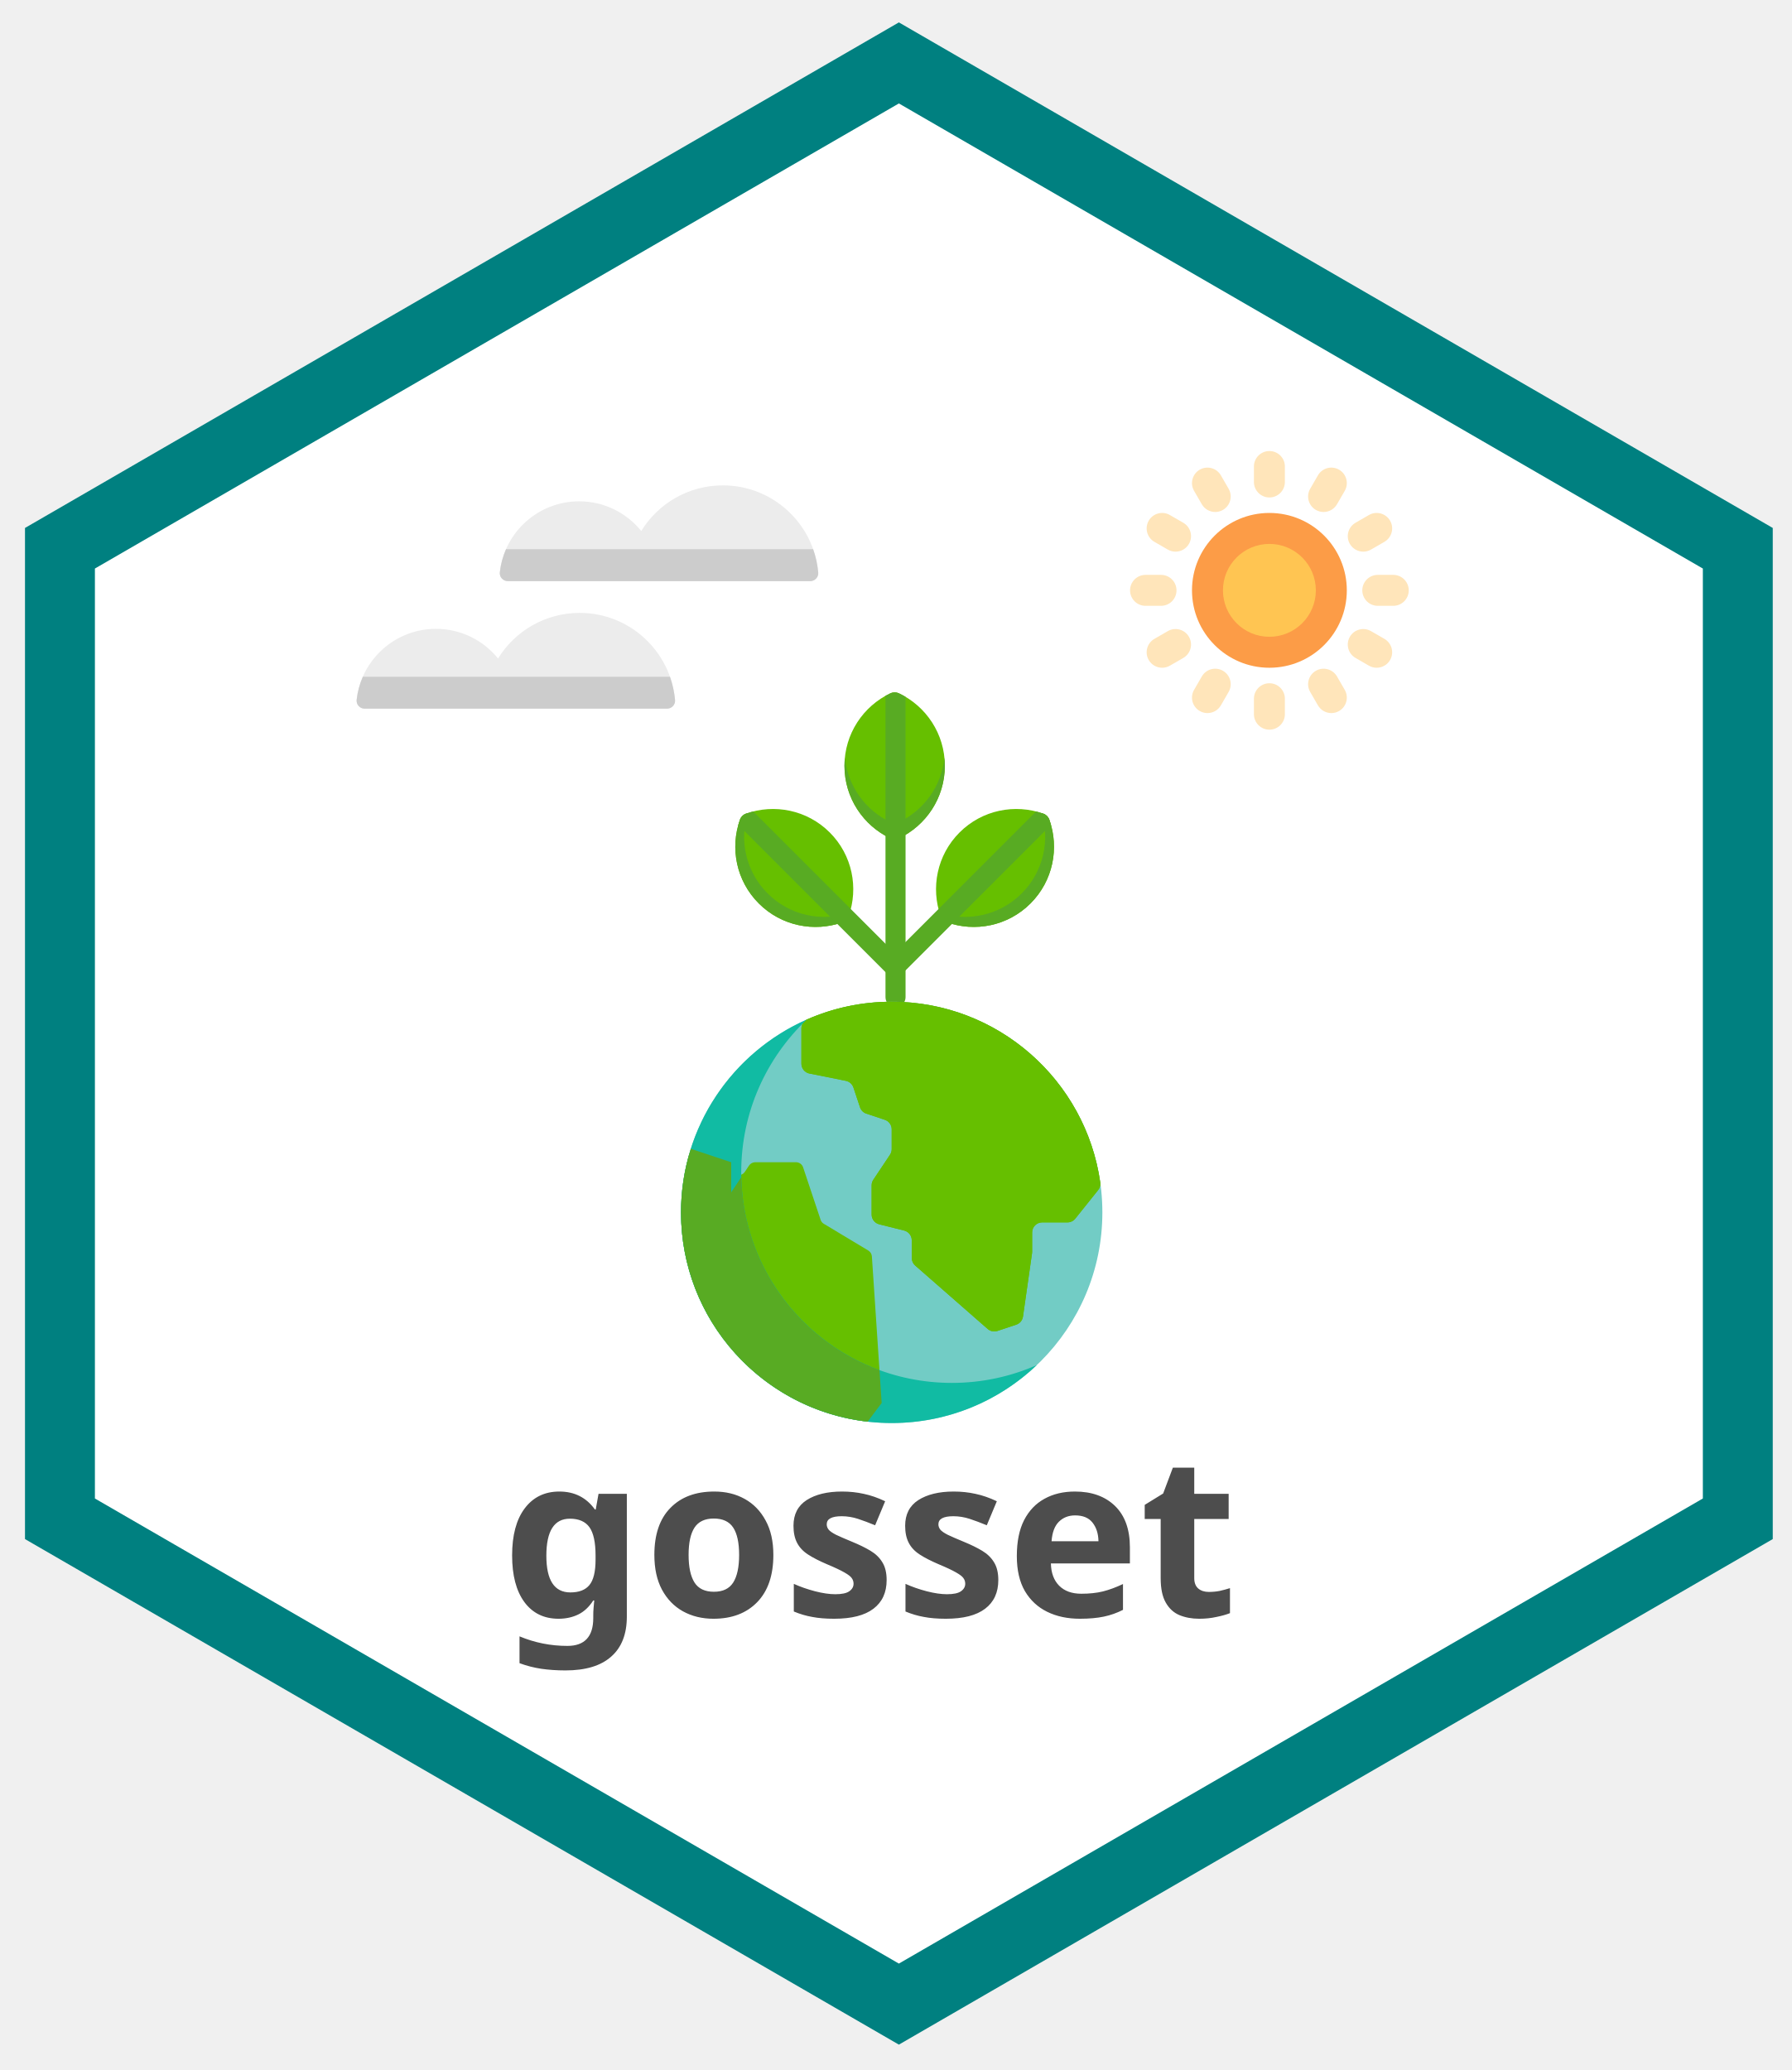
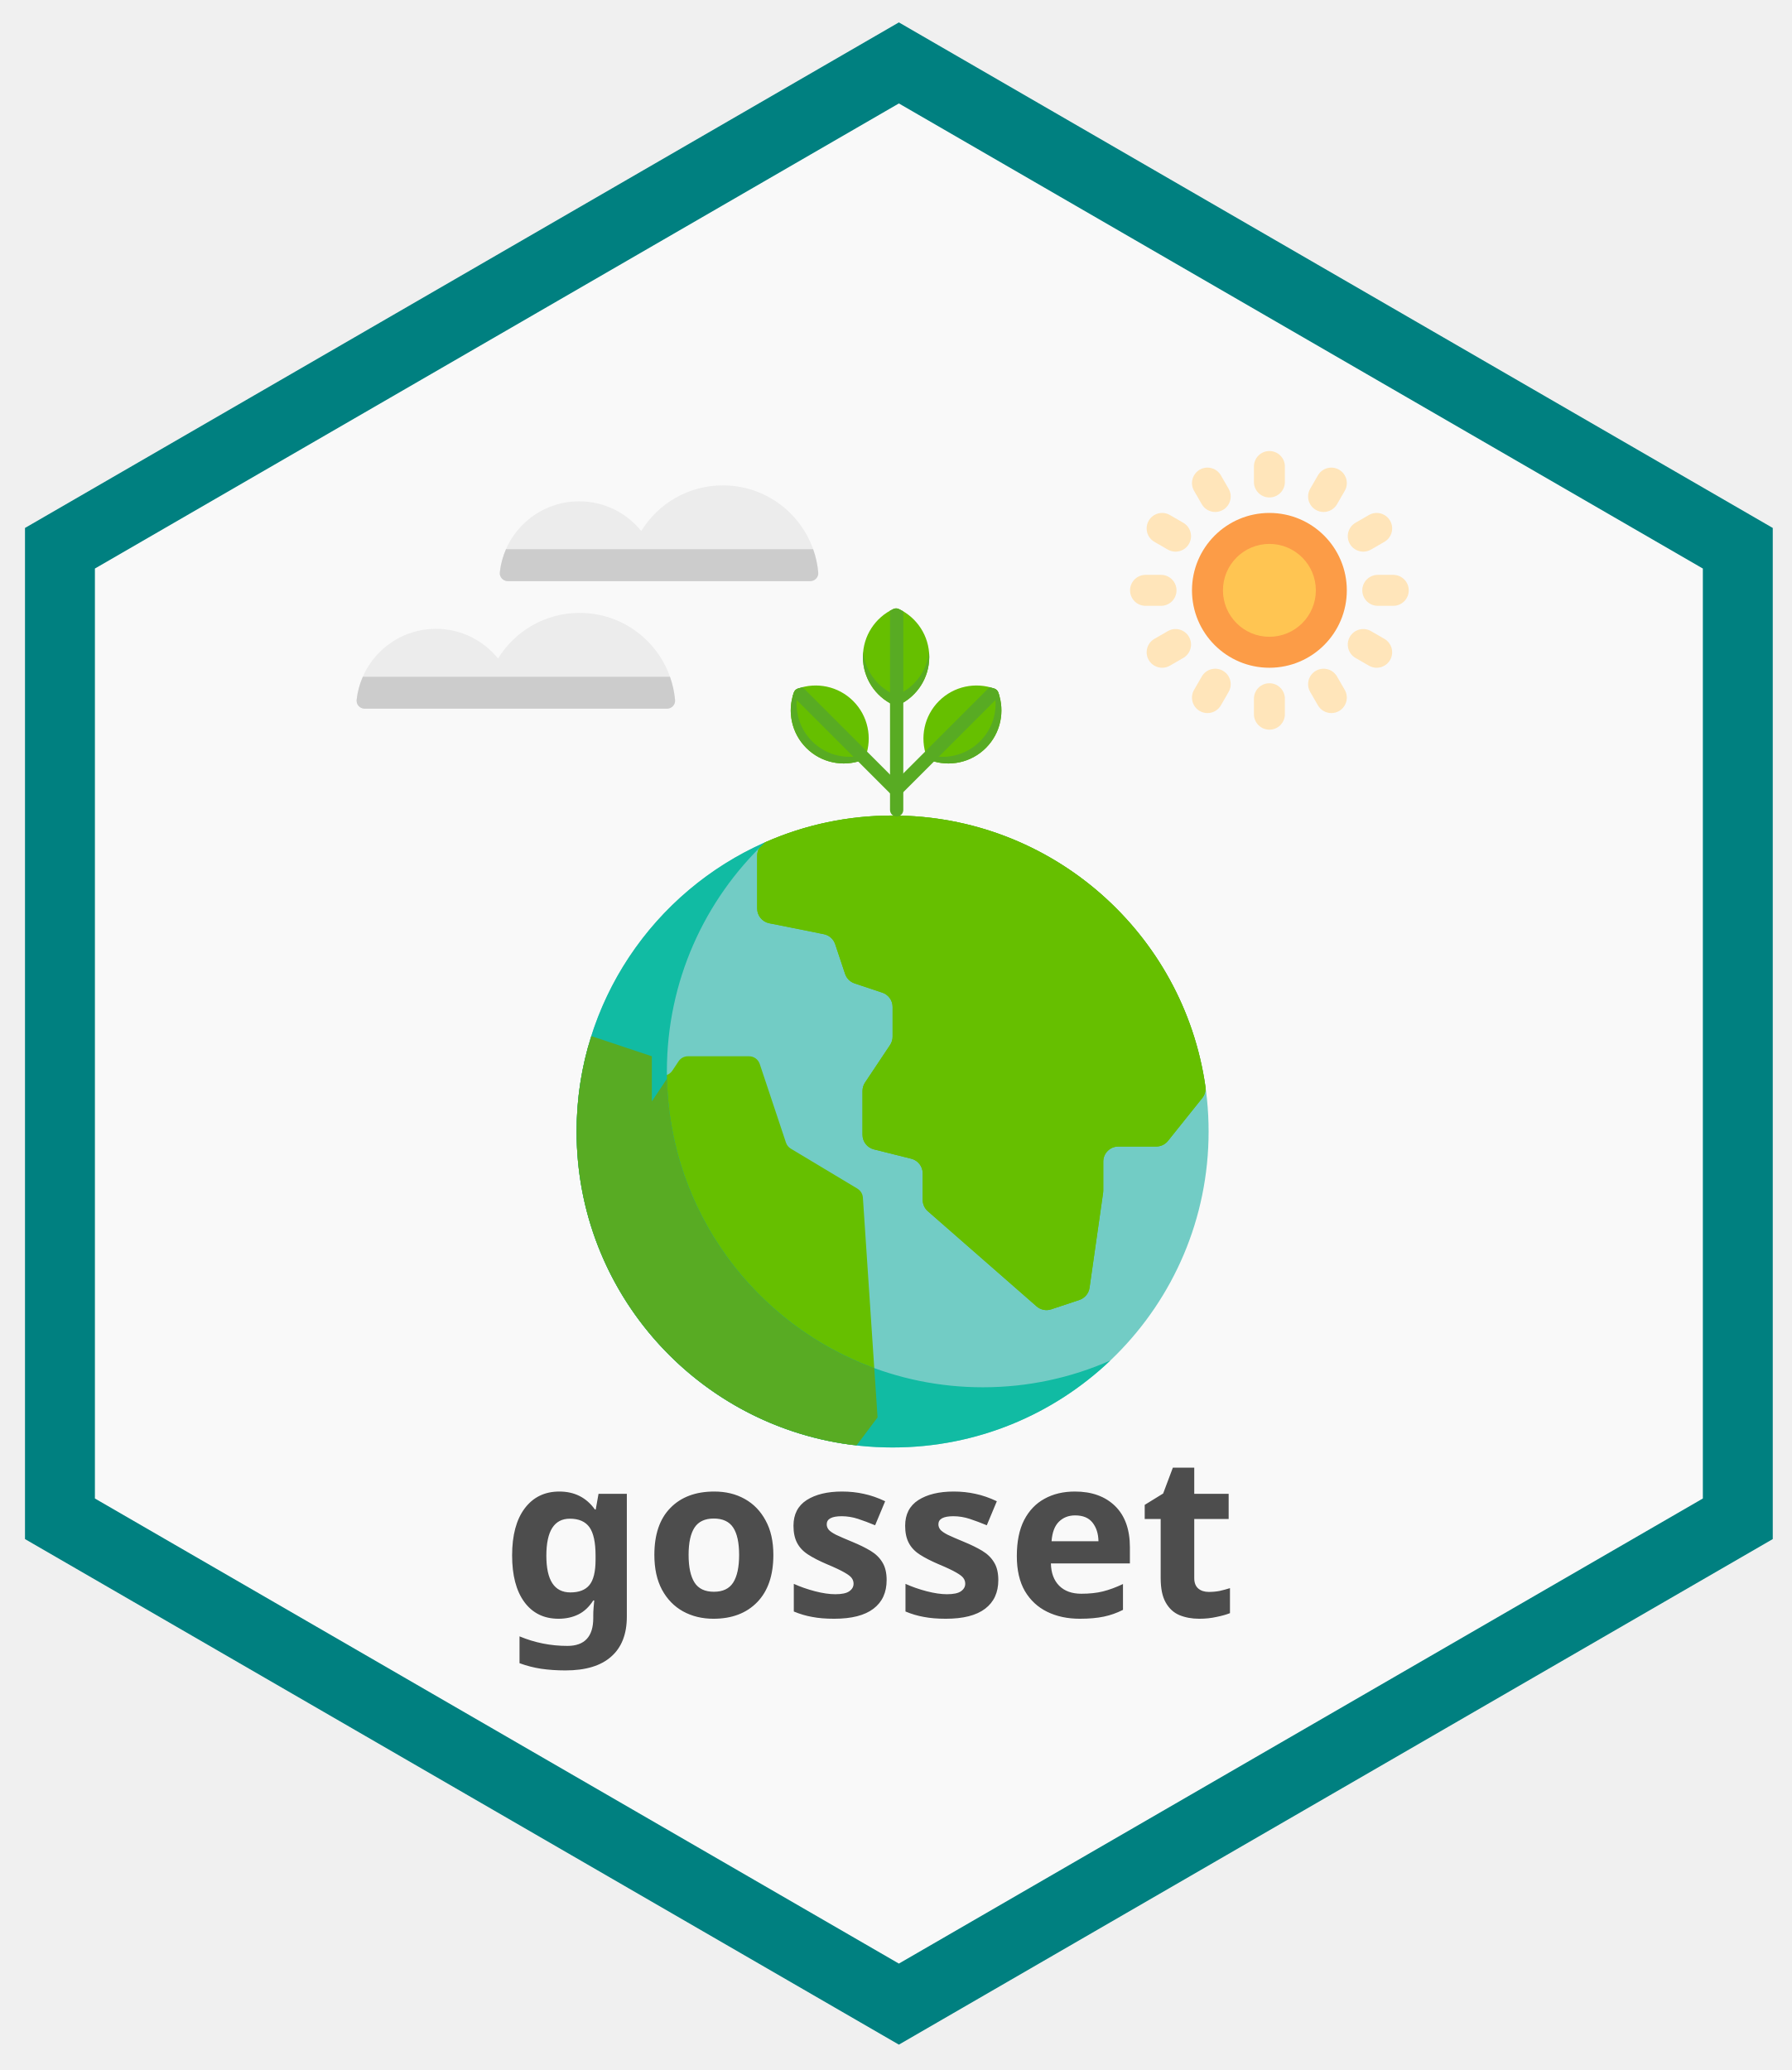
<svg xmlns="http://www.w3.org/2000/svg" width="4.5cm" height="5.2cm" viewBox="0 0 170.079 196.535" version="1.1" id="svg6">
  <defs id="defs10" />
-   <path d="M 6.416,142.37 V 52.047 L 84.493,6.878 162.57,52.047 v 90.322 l -78.077,45.168 z" id="path2" style="fill:#ffffff;stroke-width:1.304" />
+   <path d="M 6.416,142.37 V 52.047 L 84.493,6.878 162.57,52.047 v 90.322 l -78.077,45.168 z" id="path2" style="fill:#f9f9f9;stroke-width:1.304" />
  <path d="M 85.334,9.821 161.658,53.98 V 142.274 L 85.334,186.432 9.01,142.274 V 53.98 Z m 0,-7.695 L 2.373,50.126 V 146.127 L 85.334,194.127 168.295,146.127 V 50.126 Z" id="path4" style="fill:#008080;stroke-width:1.33" />
  <text xml:space="preserve" style="font-style:normal;font-variant:normal;font-weight:bold;font-stretch:normal;font-size:21.333px;line-height:1.25;font-family:sans-serif;-inkscape-font-specification:'sans-serif, Bold';font-variant-ligatures:normal;font-variant-caps:normal;font-variant-numeric:normal;font-feature-settings:normal;text-align:start;letter-spacing:0px;word-spacing:0px;writing-mode:lr-tb;text-anchor:start;fill:#4d4d4d;fill-opacity:1;stroke:none;" x="47.663" y="153.474" id="text833">
    <tspan id="tspan831" x="47.663" y="153.474">gosset</tspan>
  </text>
-   <path style="fill:#66bf00;stroke-width:0.112" d="m 70.816,77.253 c -0.264,0.094 -0.473,0.304 -0.568,0.568 -0.959,2.687 -0.365,5.805 1.787,7.957 2.152,2.152 5.27,2.746 7.957,1.787 0.264,-0.094 0.473,-0.304 0.568,-0.568 0.959,-2.687 0.365,-5.805 -1.787,-7.957 -2.152,-2.152 -5.27,-2.746 -7.957,-1.787 z" id="path2-4" />
-   <g transform="matrix(0.1116574,0,0,0.1116574,56.36126,57.51912)" id="g8">
-     <path style="fill:#58ab23" d="m 147.868,244.55 c -18.484,-18.485 -24.13,-44.926 -16.979,-68.293 -0.477,0.158 -0.955,0.313 -1.429,0.482 -2.364,0.844 -4.239,2.719 -5.083,5.083 -8.592,24.068 -3.266,51.99 16.005,71.263 19.271,19.271 47.194,24.597 71.263,16.005 2.364,-0.844 4.239,-2.719 5.083,-5.083 0.351,-0.982 0.67,-1.974 0.974,-2.969 -23.739,7.885 -50.943,2.405 -69.834,-16.488 z" id="path4-5" />
-     <path style="fill:#58ab23" d="M 261.919,301.166 135.623,174.871 c -2.077,0.527 -4.135,1.143 -6.164,1.868 -2.364,0.844 -4.239,2.719 -5.083,5.083 -0.531,1.488 -1.008,2.991 -1.433,4.505 l 126.908,126.908 c 1.666,1.666 3.85,2.499 6.034,2.499 2.185,0 4.368,-0.833 6.034,-2.499 3.332,-3.333 3.332,-8.737 0,-12.069 z" id="path6-3" />
-   </g>
-   <path style="fill:#66bf00;stroke-width:0.112" d="m 85.334,65.821 c -0.253,-0.12 -0.549,-0.12 -0.803,0 -2.579,1.222 -4.363,3.847 -4.363,6.89 0,3.043 1.784,5.668 4.363,6.89 0.253,0.12 0.549,0.12 0.803,0 2.579,-1.222 4.363,-3.847 4.363,-6.89 0,-3.043 -1.784,-5.668 -4.363,-6.89 z" id="path10" />
-   <g transform="matrix(0.1116574,0,0,0.1116574,56.36126,57.51912)" id="g16-0">
-     <path style="fill:#58ab23" d="m 259.478,183.955 c -2.269,1.075 -4.919,1.075 -7.188,0 -21.118,-10.007 -36.277,-30.524 -38.719,-54.801 -0.228,2.272 -0.354,4.575 -0.354,6.907 0,27.254 15.979,50.764 39.073,61.708 2.269,1.075 4.919,1.075 7.188,0 23.094,-10.944 39.073,-34.453 39.073,-61.708 0,-2.333 -0.126,-4.635 -0.354,-6.907 -2.441,24.276 -17.601,44.794 -38.719,54.801 z" id="path12" />
-     <path style="fill:#58ab23" d="m 259.478,74.353 c -2.269,-1.075 -4.919,-1.075 -7.188,0 -1.427,0.676 -2.828,1.402 -4.198,2.172 V 332.8 c 0,2.356 0.955,4.49 2.499,6.034 1.545,1.545 3.678,2.499 6.034,2.499 4.713,0 8.533,-3.82 8.533,-8.533 V 77.392 c -1.841,-1.097 -3.732,-2.115 -5.68,-3.039 z" id="path14" />
-   </g>
-   <path style="fill:#66bf00;stroke-width:0.112" d="m 99.049,77.253 c 0.264,0.094 0.473,0.304 0.568,0.568 0.959,2.687 0.365,5.805 -1.787,7.957 -2.152,2.152 -5.27,2.746 -7.957,1.787 -0.264,-0.094 -0.473,-0.304 -0.568,-0.568 -0.959,-2.687 -0.365,-5.805 1.787,-7.957 2.152,-2.152 5.27,-2.746 7.957,-1.787 z" id="path18" />
-   <g transform="matrix(0.1116574,0,0,0.1116574,56.36126,57.51912)" id="g24">
-     <path style="fill:#58ab23" d="m 363.902,244.55 c 18.484,-18.485 24.13,-44.926 16.979,-68.293 0.477,0.158 0.955,0.313 1.429,0.482 2.364,0.844 4.239,2.719 5.083,5.083 8.592,24.068 3.266,51.99 -16.005,71.263 -19.271,19.271 -47.194,24.597 -71.263,16.005 -2.364,-0.844 -4.239,-2.719 -5.083,-5.083 -0.351,-0.982 -0.67,-1.974 -0.974,-2.969 23.739,7.885 50.942,2.405 69.834,-16.488 z" id="path20" />
-     <path style="fill:#58ab23" d="m 387.393,181.822 c -0.844,-2.364 -2.719,-4.239 -5.083,-5.083 -2.03,-0.724 -4.087,-1.342 -6.164,-1.868 L 249.851,301.166 c -3.333,3.332 -3.333,8.735 0,12.067 1.666,1.666 3.85,2.499 6.034,2.499 2.185,0 4.368,-0.833 6.034,-2.499 L 388.827,186.325 c -0.426,-1.513 -0.903,-3.016 -1.434,-4.503 z" id="path22" />
-   </g>
  <path style="fill:#ececec;stroke-width:0.178" d="m 54.982,47.598 c 2.381,0 4.504,1.099 5.893,2.816 1.601,-2.598 4.471,-4.331 7.747,-4.331 4.745,0 8.641,3.634 9.057,8.271 0.04,0.442 -0.313,0.822 -0.756,0.822 H 48.205 c -0.449,0 -0.804,-0.389 -0.755,-0.835 0.416,-3.792 3.629,-6.743 7.532,-6.743 z" id="path44" />
  <path style="fill:#cccccc;stroke-width:0.178" d="m 77.195,52.144 c 0.248,0.701 0.414,1.441 0.483,2.209 0.04,0.442 -0.313,0.822 -0.756,0.822 H 48.205 c -0.449,0 -0.804,-0.389 -0.755,-0.835 0.085,-0.773 0.288,-1.511 0.587,-2.196 h 29.158 z" id="path46" />
  <circle style="fill:#fc9c47;stroke-width:0.172" cx="120.509" cy="56.05" id="circle48" r="7.349" />
  <circle style="fill:#ffc552;stroke-width:0.172" cx="120.509" cy="56.05" id="circle50" r="4.409" />
  <g transform="matrix(0.1722452,0,0,0.1722452,45.5682,42.82195)" id="g76">
    <path style="fill:#ffe5ba" d="m 435.085,25.6 c -4.713,0 -8.533,-3.821 -8.533,-8.533 V 8.533 c 0,-4.713 3.821,-8.533 8.533,-8.533 4.713,0 8.533,3.821 8.533,8.533 v 8.533 c 0,4.713 -3.821,8.534 -8.533,8.534 z" id="path52" />
    <path style="fill:#ffe5ba" d="m 464.944,33.604 c -1.447,0 -2.915,-0.369 -4.259,-1.145 -4.081,-2.356 -5.479,-7.575 -3.123,-11.657 l 4.267,-7.39 c 2.356,-4.082 7.575,-5.481 11.657,-3.123 4.081,2.356 5.479,7.575 3.123,11.657 l -4.267,7.39 c -1.582,2.738 -4.45,4.268 -7.398,4.268 z" id="path54" />
    <path style="fill:#ffe5ba" d="m 486.823,55.468 c -2.949,0 -5.818,-1.531 -7.398,-4.268 -2.356,-4.081 -0.958,-9.3 3.123,-11.657 l 7.39,-4.267 c 4.082,-2.355 9.3,-0.958 11.657,3.123 2.357,4.081 0.958,9.3 -3.123,11.657 l -7.39,4.267 c -1.343,0.776 -2.811,1.145 -4.259,1.145 z" id="path56" />
    <path style="fill:#ffe5ba" d="m 503.351,85.333 h -8.533 c -4.713,0 -8.533,-3.821 -8.533,-8.533 0,-4.712 3.821,-8.533 8.533,-8.533 h 8.533 c 4.713,0 8.533,3.821 8.533,8.533 0,4.712 -3.82,8.533 -8.533,8.533 z" id="path58" />
    <path style="fill:#ffe5ba" d="m 494.197,119.468 c -1.447,0 -2.915,-0.369 -4.259,-1.145 l -7.39,-4.267 c -4.081,-2.356 -5.479,-7.575 -3.123,-11.657 2.356,-4.082 7.577,-5.481 11.657,-3.123 l 7.39,4.267 c 4.081,2.356 5.479,7.575 3.123,11.657 -1.58,2.737 -4.448,4.268 -7.398,4.268 z" id="path60" />
    <path style="fill:#ffe5ba" d="m 469.225,144.455 c -2.949,0 -5.818,-1.531 -7.398,-4.268 l -4.267,-7.39 c -2.356,-4.081 -0.958,-9.3 3.123,-11.657 4.081,-2.355 9.3,-0.958 11.657,3.123 l 4.267,7.39 c 2.356,4.081 0.958,9.3 -3.123,11.657 -1.343,0.776 -2.81,1.145 -4.259,1.145 z" id="path62" />
    <path style="fill:#ffe5ba" d="m 435.085,153.6 c -4.713,0 -8.533,-3.821 -8.533,-8.533 v -8.533 c 0,-4.713 3.821,-8.533 8.533,-8.533 4.713,0 8.533,3.821 8.533,8.533 v 8.533 c 0,4.712 -3.821,8.533 -8.533,8.533 z" id="path64" />
    <path style="fill:#ffe5ba" d="m 400.944,144.455 c -1.447,0 -2.915,-0.369 -4.259,-1.145 -4.081,-2.356 -5.479,-7.575 -3.123,-11.657 l 4.267,-7.39 c 2.356,-4.082 7.575,-5.481 11.657,-3.123 4.081,2.356 5.479,7.575 3.123,11.657 l -4.267,7.39 c -1.582,2.738 -4.45,4.268 -7.398,4.268 z" id="path66" />
    <path style="fill:#ffe5ba" d="m 375.971,119.468 c -2.949,0 -5.818,-1.531 -7.398,-4.268 -2.356,-4.081 -0.958,-9.3 3.123,-11.657 l 7.39,-4.267 c 4.081,-2.355 9.3,-0.958 11.657,3.123 2.356,4.081 0.958,9.3 -3.123,11.657 l -7.39,4.267 c -1.344,0.776 -2.81,1.145 -4.259,1.145 z" id="path68" />
    <path style="fill:#ffe5ba" d="m 375.351,85.333 h -8.533 c -4.713,0 -8.533,-3.821 -8.533,-8.533 0,-4.712 3.821,-8.533 8.533,-8.533 h 8.533 c 4.713,0 8.533,3.821 8.533,8.533 0,4.712 -3.82,8.533 -8.533,8.533 z" id="path70" />
    <path style="fill:#ffe5ba" d="m 383.346,55.468 c -1.447,0 -2.915,-0.369 -4.259,-1.145 l -7.39,-4.267 c -4.081,-2.356 -5.479,-7.575 -3.123,-11.657 2.356,-4.082 7.577,-5.481 11.657,-3.123 l 7.39,4.267 c 4.081,2.356 5.479,7.575 3.123,11.657 -1.58,2.737 -4.449,4.268 -7.398,4.268 z" id="path72" />
    <path style="fill:#ffe5ba" d="m 405.225,33.604 c -2.949,0 -5.818,-1.531 -7.398,-4.268 l -4.267,-7.39 c -2.356,-4.081 -0.958,-9.3 3.123,-11.657 4.081,-2.355 9.3,-0.958 11.657,3.123 l 4.267,7.39 c 2.356,4.081 0.958,9.3 -3.123,11.657 -1.343,0.776 -2.81,1.145 -4.259,1.145 z" id="path74" />
  </g>
-   <circle style="fill:#72ccc5;stroke-width:0.113" cx="84.652" cy="115.109" id="circle2-8" r="20" />
-   <path id="SVGCleanerId_0-1" style="fill:#66bf00;stroke-width:0.113" d="m 81.018,103.252 0.627,1.881 c 0.095,0.284 0.318,0.508 0.602,0.602 l 1.754,0.585 c 0.389,0.13 0.651,0.494 0.651,0.903 v 1.882 c 0,0.188 -0.056,0.372 -0.16,0.528 l -1.585,2.377 c -0.104,0.156 -0.16,0.34 -0.16,0.528 v 2.778 c 0,0.437 0.297,0.818 0.721,0.924 l 2.367,0.592 c 0.424,0.106 0.721,0.487 0.721,0.924 v 1.681 c 0,0.275 0.119,0.536 0.325,0.717 l 6.883,6.023 c 0.254,0.223 0.608,0.294 0.928,0.187 l 1.781,-0.594 c 0.342,-0.114 0.591,-0.412 0.642,-0.769 l 0.86,-6.017 c 0.008,-0.045 0.01,-0.089 0.01,-0.135 v -1.837 c 0,-0.526 0.426,-0.952 0.952,-0.952 h 2.399 c 0.289,0 0.563,-0.131 0.744,-0.357 l 2.17,-2.712 c 0.162,-0.203 0.237,-0.463 0.201,-0.72 -1.378,-9.702 -9.717,-17.163 -19.799,-17.163 -2.846,0 -5.553,0.595 -8.005,1.667 -0.345,0.151 -0.567,0.494 -0.567,0.872 v 3.347 c 0,0.454 0.32,0.845 0.766,0.934 l 3.454,0.691 c 0.335,0.067 0.609,0.309 0.717,0.633 z" />
-   <g transform="matrix(0.1132627,0,0,0.1132627,55.65712,84.20871)" id="g6-3">
-     <path id="SVGCleanerId_0_1_-8" style="fill:#66bf00" d="m 223.908,168.135 5.536,16.608 c 0.837,2.511 2.807,4.481 5.318,5.318 l 15.488,5.163 c 3.434,1.145 5.749,4.358 5.749,7.977 v 16.62 c 0,1.66 -0.492,3.283 -1.413,4.665 l -13.993,20.989 c -0.921,1.381 -1.413,3.004 -1.413,4.665 v 24.524 c 0,3.858 2.626,7.222 6.37,8.157 l 20.896,5.224 c 3.743,0.935 6.37,4.299 6.37,8.157 v 14.845 c 0,2.425 1.047,4.732 2.872,6.328 l 60.772,53.175 c 2.246,1.966 5.365,2.593 8.196,1.649 l 15.725,-5.242 c 3.022,-1.007 5.214,-3.635 5.665,-6.788 l 7.589,-53.124 c 0.057,-0.394 0.084,-0.791 0.084,-1.189 v -16.222 c 0,-4.644 3.765,-8.409 8.409,-8.409 h 21.184 c 2.554,0 4.971,-1.161 6.566,-3.155 l 19.158,-23.947 c 1.431,-1.788 2.093,-4.086 1.771,-6.353 C 418.644,162.111 345.019,96.236 256,96.236 c -25.131,0 -49.032,5.256 -70.673,14.72 -3.049,1.334 -5.004,4.366 -5.004,7.695 v 29.551 c 0,4.008 2.829,7.459 6.759,8.246 l 30.499,6.099 c 2.958,0.593 5.374,2.725 6.327,5.588 z" />
+   <g id="g69" transform="matrix(1.5,0,0,1.5,-42.24038,-65.23403)">
+     <circle r="20" id="circle2-8" cy="115.109" cx="84.652" style="fill:#72ccc5;stroke-width:0.113" />
+     <path d="m 81.018,103.252 0.627,1.881 c 0.095,0.284 0.318,0.508 0.602,0.602 l 1.754,0.585 c 0.389,0.13 0.651,0.494 0.651,0.903 v 1.882 c 0,0.188 -0.056,0.372 -0.16,0.528 l -1.585,2.377 c -0.104,0.156 -0.16,0.34 -0.16,0.528 v 2.778 c 0,0.437 0.297,0.818 0.721,0.924 l 2.367,0.592 c 0.424,0.106 0.721,0.487 0.721,0.924 v 1.681 c 0,0.275 0.119,0.536 0.325,0.717 l 6.883,6.023 c 0.254,0.223 0.608,0.294 0.928,0.187 l 1.781,-0.594 c 0.342,-0.114 0.591,-0.412 0.642,-0.769 l 0.86,-6.017 c 0.008,-0.045 0.01,-0.089 0.01,-0.135 v -1.837 c 0,-0.526 0.426,-0.952 0.952,-0.952 h 2.399 c 0.289,0 0.563,-0.131 0.744,-0.357 l 2.17,-2.712 c 0.162,-0.203 0.237,-0.463 0.201,-0.72 -1.378,-9.702 -9.717,-17.163 -19.799,-17.163 -2.846,0 -5.553,0.595 -8.005,1.667 -0.345,0.151 -0.567,0.494 -0.567,0.872 v 3.347 c 0,0.454 0.32,0.845 0.766,0.934 l 3.454,0.691 c 0.335,0.067 0.609,0.309 0.717,0.633 z" style="fill:#66bf00;stroke-width:0.113" id="SVGCleanerId_0-1" />
+     <g id="g6-3" transform="matrix(0.1132627,0,0,0.1132627,55.65712,84.20871)">
+       <path d="m 223.908,168.135 5.536,16.608 c 0.837,2.511 2.807,4.481 5.318,5.318 l 15.488,5.163 c 3.434,1.145 5.749,4.358 5.749,7.977 v 16.62 c 0,1.66 -0.492,3.283 -1.413,4.665 l -13.993,20.989 c -0.921,1.381 -1.413,3.004 -1.413,4.665 v 24.524 c 0,3.858 2.626,7.222 6.37,8.157 l 20.896,5.224 c 3.743,0.935 6.37,4.299 6.37,8.157 v 14.845 c 0,2.425 1.047,4.732 2.872,6.328 l 60.772,53.175 c 2.246,1.966 5.365,2.593 8.196,1.649 l 15.725,-5.242 c 3.022,-1.007 5.214,-3.635 5.665,-6.788 l 7.589,-53.124 c 0.057,-0.394 0.084,-0.791 0.084,-1.189 v -16.222 c 0,-4.644 3.765,-8.409 8.409,-8.409 h 21.184 c 2.554,0 4.971,-1.161 6.566,-3.155 l 19.158,-23.947 c 1.431,-1.788 2.093,-4.086 1.771,-6.353 C 418.644,162.111 345.019,96.236 256,96.236 c -25.131,0 -49.032,5.256 -70.673,14.72 -3.049,1.334 -5.004,4.366 -5.004,7.695 v 29.551 c 0,4.008 2.829,7.459 6.759,8.246 l 30.499,6.099 c 2.958,0.593 5.374,2.725 6.327,5.588 z" style="fill:#66bf00" id="SVGCleanerId_0_1_-8" />
+     </g>
+     <path id="path8-9" d="m 82.429,118.727 -4.218,-2.531 c -0.145,-0.087 -0.255,-0.224 -0.308,-0.384 l -1.66,-4.979 c -0.097,-0.29 -0.368,-0.486 -0.674,-0.486 h -3.87 c -0.237,0 -0.459,0.119 -0.591,0.316 l -0.393,0.59 c -0.39,0.585 -1.301,0.309 -1.301,-0.394 v 0 c 0,-0.306 -0.196,-0.577 -0.486,-0.674 l -2.65,-0.883 c -0.384,-0.128 -0.8,0.089 -0.907,0.479 -0.468,1.697 -0.719,3.483 -0.719,5.329 0,10.133 7.536,18.504 17.308,19.819 0.252,0.034 0.503,-0.075 0.656,-0.279 l 0.926,-1.234 c 0.102,-0.136 0.152,-0.304 0.14,-0.473 l -0.91,-13.652 c -0.016,-0.232 -0.144,-0.442 -0.343,-0.561 z" style="fill:#66bf00;stroke-width:0.113" />
+     <path id="path10-4" d="m 90.367,131.299 c -11.046,0 -20,-8.954 -20,-20 0,-5.706 2.39,-10.853 6.222,-14.497 -7.029,3.101 -11.936,10.13 -11.936,18.306 0,11.046 8.954,20 20,20 5.34,0 10.191,-2.093 13.778,-5.503 -2.467,1.088 -5.194,1.694 -8.064,1.694 z" style="fill:#11bba3;stroke-width:0.113" />
+     <path id="path12-4" d="m 70.373,111.767 -0.958,1.438 v -2.857 l -3.833,-1.278 c -0.603,1.906 -0.929,3.934 -0.929,6.04 0,10.273 7.746,18.736 17.717,19.869 l 1.331,-1.774 -0.208,-3.118 C 75.972,127.334 70.566,120.194 70.373,111.767 Z" style="fill:#58ab23;stroke-width:0.113" />
  </g>
-   <path style="fill:#66bf00;stroke-width:0.113" d="m 82.429,118.727 -4.218,-2.531 c -0.145,-0.087 -0.255,-0.224 -0.308,-0.384 l -1.66,-4.979 c -0.097,-0.29 -0.368,-0.486 -0.674,-0.486 h -3.87 c -0.237,0 -0.459,0.119 -0.591,0.316 l -0.393,0.59 c -0.39,0.585 -1.301,0.309 -1.301,-0.394 v 0 c 0,-0.306 -0.196,-0.577 -0.486,-0.674 l -2.65,-0.883 c -0.384,-0.128 -0.8,0.089 -0.907,0.479 -0.468,1.697 -0.719,3.483 -0.719,5.329 0,10.133 7.536,18.504 17.308,19.819 0.252,0.034 0.503,-0.075 0.656,-0.279 l 0.926,-1.234 c 0.102,-0.136 0.152,-0.304 0.14,-0.473 l -0.91,-13.652 c -0.016,-0.232 -0.144,-0.442 -0.343,-0.561 z" id="path8-9" />
-   <path style="fill:#11bba3;stroke-width:0.113" d="m 90.367,131.299 c -11.046,0 -20,-8.954 -20,-20 0,-5.706 2.39,-10.853 6.222,-14.497 -7.029,3.101 -11.936,10.13 -11.936,18.306 0,11.046 8.954,20 20,20 5.34,0 10.191,-2.093 13.778,-5.503 -2.467,1.088 -5.194,1.694 -8.064,1.694 z" id="path10-4" />
-   <path style="fill:#58ab23;stroke-width:0.113" d="m 70.373,111.767 -0.958,1.438 v -2.857 l -3.833,-1.278 c -0.603,1.906 -0.929,3.934 -0.929,6.04 0,10.273 7.746,18.736 17.717,19.869 l 1.331,-1.774 -0.208,-3.118 C 75.972,127.334 70.566,120.194 70.373,111.767 Z" id="path12-4" />
  <path style="fill:#ececec;stroke-width:0.178" d="m 41.388,59.705 c 2.381,0 4.504,1.099 5.893,2.816 1.601,-2.598 4.471,-4.331 7.747,-4.331 4.745,0 8.641,3.634 9.057,8.271 0.04,0.442 -0.313,0.822 -0.756,0.822 h -28.717 c -0.449,0 -0.804,-0.389 -0.755,-0.835 0.416,-3.792 3.629,-6.743 7.532,-6.743 z" id="path44-0" />
  <path style="fill:#cccccc;stroke-width:0.178" d="m 63.602,64.252 c 0.248,0.701 0.414,1.441 0.483,2.209 0.04,0.442 -0.313,0.822 -0.756,0.822 h -28.717 c -0.449,0 -0.804,-0.389 -0.755,-0.835 0.085,-0.773 0.288,-1.511 0.587,-2.196 h 29.158 z" id="path46-6" />
+   <g id="g60" transform="matrix(0.6610264,0,0,0.6610264,28.92593,14.31164)">
+     <path id="path2-4" d="m 70.816,77.253 c -0.264,0.094 -0.473,0.304 -0.568,0.568 -0.959,2.687 -0.365,5.805 1.787,7.957 2.152,2.152 5.27,2.746 7.957,1.787 0.264,-0.094 0.473,-0.304 0.568,-0.568 0.959,-2.687 0.365,-5.805 -1.787,-7.957 -2.152,-2.152 -5.27,-2.746 -7.957,-1.787 z" style="fill:#66bf00;stroke-width:0.112" />
+     <g id="g8" transform="matrix(0.1116574,0,0,0.1116574,56.36126,57.51912)">
+       <path id="path4-5" d="m 147.868,244.55 c -18.484,-18.485 -24.13,-44.926 -16.979,-68.293 -0.477,0.158 -0.955,0.313 -1.429,0.482 -2.364,0.844 -4.239,2.719 -5.083,5.083 -8.592,24.068 -3.266,51.99 16.005,71.263 19.271,19.271 47.194,24.597 71.263,16.005 2.364,-0.844 4.239,-2.719 5.083,-5.083 0.351,-0.982 0.67,-1.974 0.974,-2.969 -23.739,7.885 -50.943,2.405 -69.834,-16.488 z" style="fill:#58ab23" />
+       <path id="path6-3" d="M 261.919,301.166 135.623,174.871 c -2.077,0.527 -4.135,1.143 -6.164,1.868 -2.364,0.844 -4.239,2.719 -5.083,5.083 -0.531,1.488 -1.008,2.991 -1.433,4.505 l 126.908,126.908 c 1.666,1.666 3.85,2.499 6.034,2.499 2.185,0 4.368,-0.833 6.034,-2.499 3.332,-3.333 3.332,-8.737 0,-12.069 z" style="fill:#58ab23" />
+     </g>
+     <path id="path10" d="m 85.334,65.821 c -0.253,-0.12 -0.549,-0.12 -0.803,0 -2.579,1.222 -4.363,3.847 -4.363,6.89 0,3.043 1.784,5.668 4.363,6.89 0.253,0.12 0.549,0.12 0.803,0 2.579,-1.222 4.363,-3.847 4.363,-6.89 0,-3.043 -1.784,-5.668 -4.363,-6.89 z" style="fill:#66bf00;stroke-width:0.112" />
+     <g id="g16-0" transform="matrix(0.1116574,0,0,0.1116574,56.36126,57.51912)">
+       <path id="path12" d="m 259.478,183.955 c -2.269,1.075 -4.919,1.075 -7.188,0 -21.118,-10.007 -36.277,-30.524 -38.719,-54.801 -0.228,2.272 -0.354,4.575 -0.354,6.907 0,27.254 15.979,50.764 39.073,61.708 2.269,1.075 4.919,1.075 7.188,0 23.094,-10.944 39.073,-34.453 39.073,-61.708 0,-2.333 -0.126,-4.635 -0.354,-6.907 -2.441,24.276 -17.601,44.794 -38.719,54.801 z" style="fill:#58ab23" />
+       <path id="path14" d="m 259.478,74.353 c -2.269,-1.075 -4.919,-1.075 -7.188,0 -1.427,0.676 -2.828,1.402 -4.198,2.172 V 332.8 c 0,2.356 0.955,4.49 2.499,6.034 1.545,1.545 3.678,2.499 6.034,2.499 4.713,0 8.533,-3.82 8.533,-8.533 V 77.392 c -1.841,-1.097 -3.732,-2.115 -5.68,-3.039 z" style="fill:#58ab23" />
+     </g>
+     <path id="path18" d="m 99.049,77.253 c 0.264,0.094 0.473,0.304 0.568,0.568 0.959,2.687 0.365,5.805 -1.787,7.957 -2.152,2.152 -5.27,2.746 -7.957,1.787 -0.264,-0.094 -0.473,-0.304 -0.568,-0.568 -0.959,-2.687 -0.365,-5.805 1.787,-7.957 2.152,-2.152 5.27,-2.746 7.957,-1.787 z" style="fill:#66bf00;stroke-width:0.112" />
+     <g id="g24" transform="matrix(0.1116574,0,0,0.1116574,56.36126,57.51912)">
+       <path id="path20" d="m 363.902,244.55 c 18.484,-18.485 24.13,-44.926 16.979,-68.293 0.477,0.158 0.955,0.313 1.429,0.482 2.364,0.844 4.239,2.719 5.083,5.083 8.592,24.068 3.266,51.99 -16.005,71.263 -19.271,19.271 -47.194,24.597 -71.263,16.005 -2.364,-0.844 -4.239,-2.719 -5.083,-5.083 -0.351,-0.982 -0.67,-1.974 -0.974,-2.969 23.739,7.885 50.942,2.405 69.834,-16.488 z" style="fill:#58ab23" />
+       <path id="path22" d="m 387.393,181.822 c -0.844,-2.364 -2.719,-4.239 -5.083,-5.083 -2.03,-0.724 -4.087,-1.342 -6.164,-1.868 L 249.851,301.166 c -3.333,3.332 -3.333,8.735 0,12.067 1.666,1.666 3.85,2.499 6.034,2.499 2.185,0 4.368,-0.833 6.034,-2.499 L 388.827,186.325 c -0.426,-1.513 -0.903,-3.016 -1.434,-4.503 z" style="fill:#58ab23" />
+     </g>
+   </g>
</svg>
